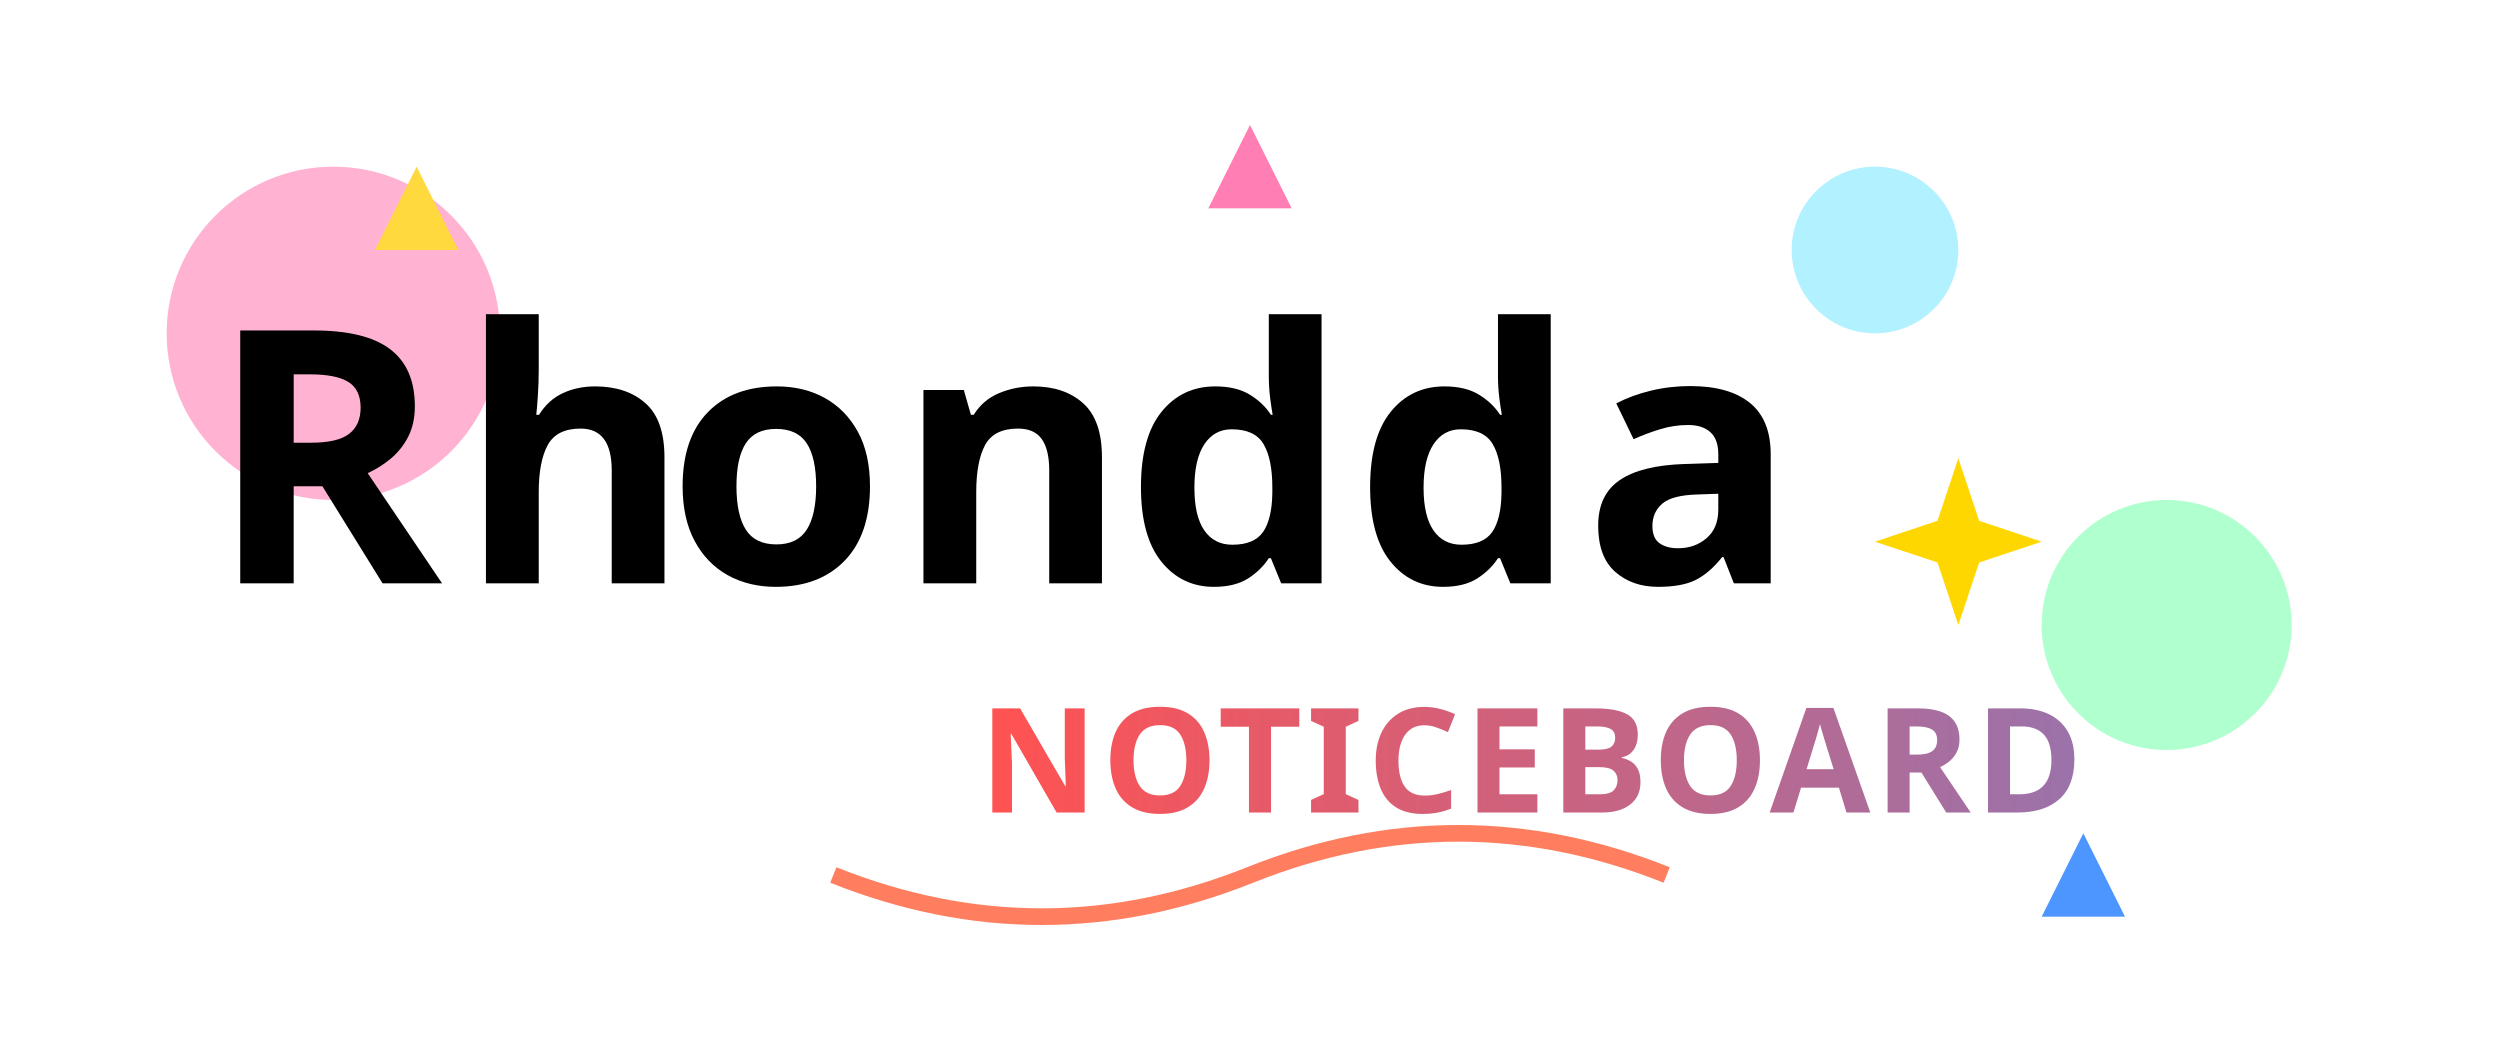
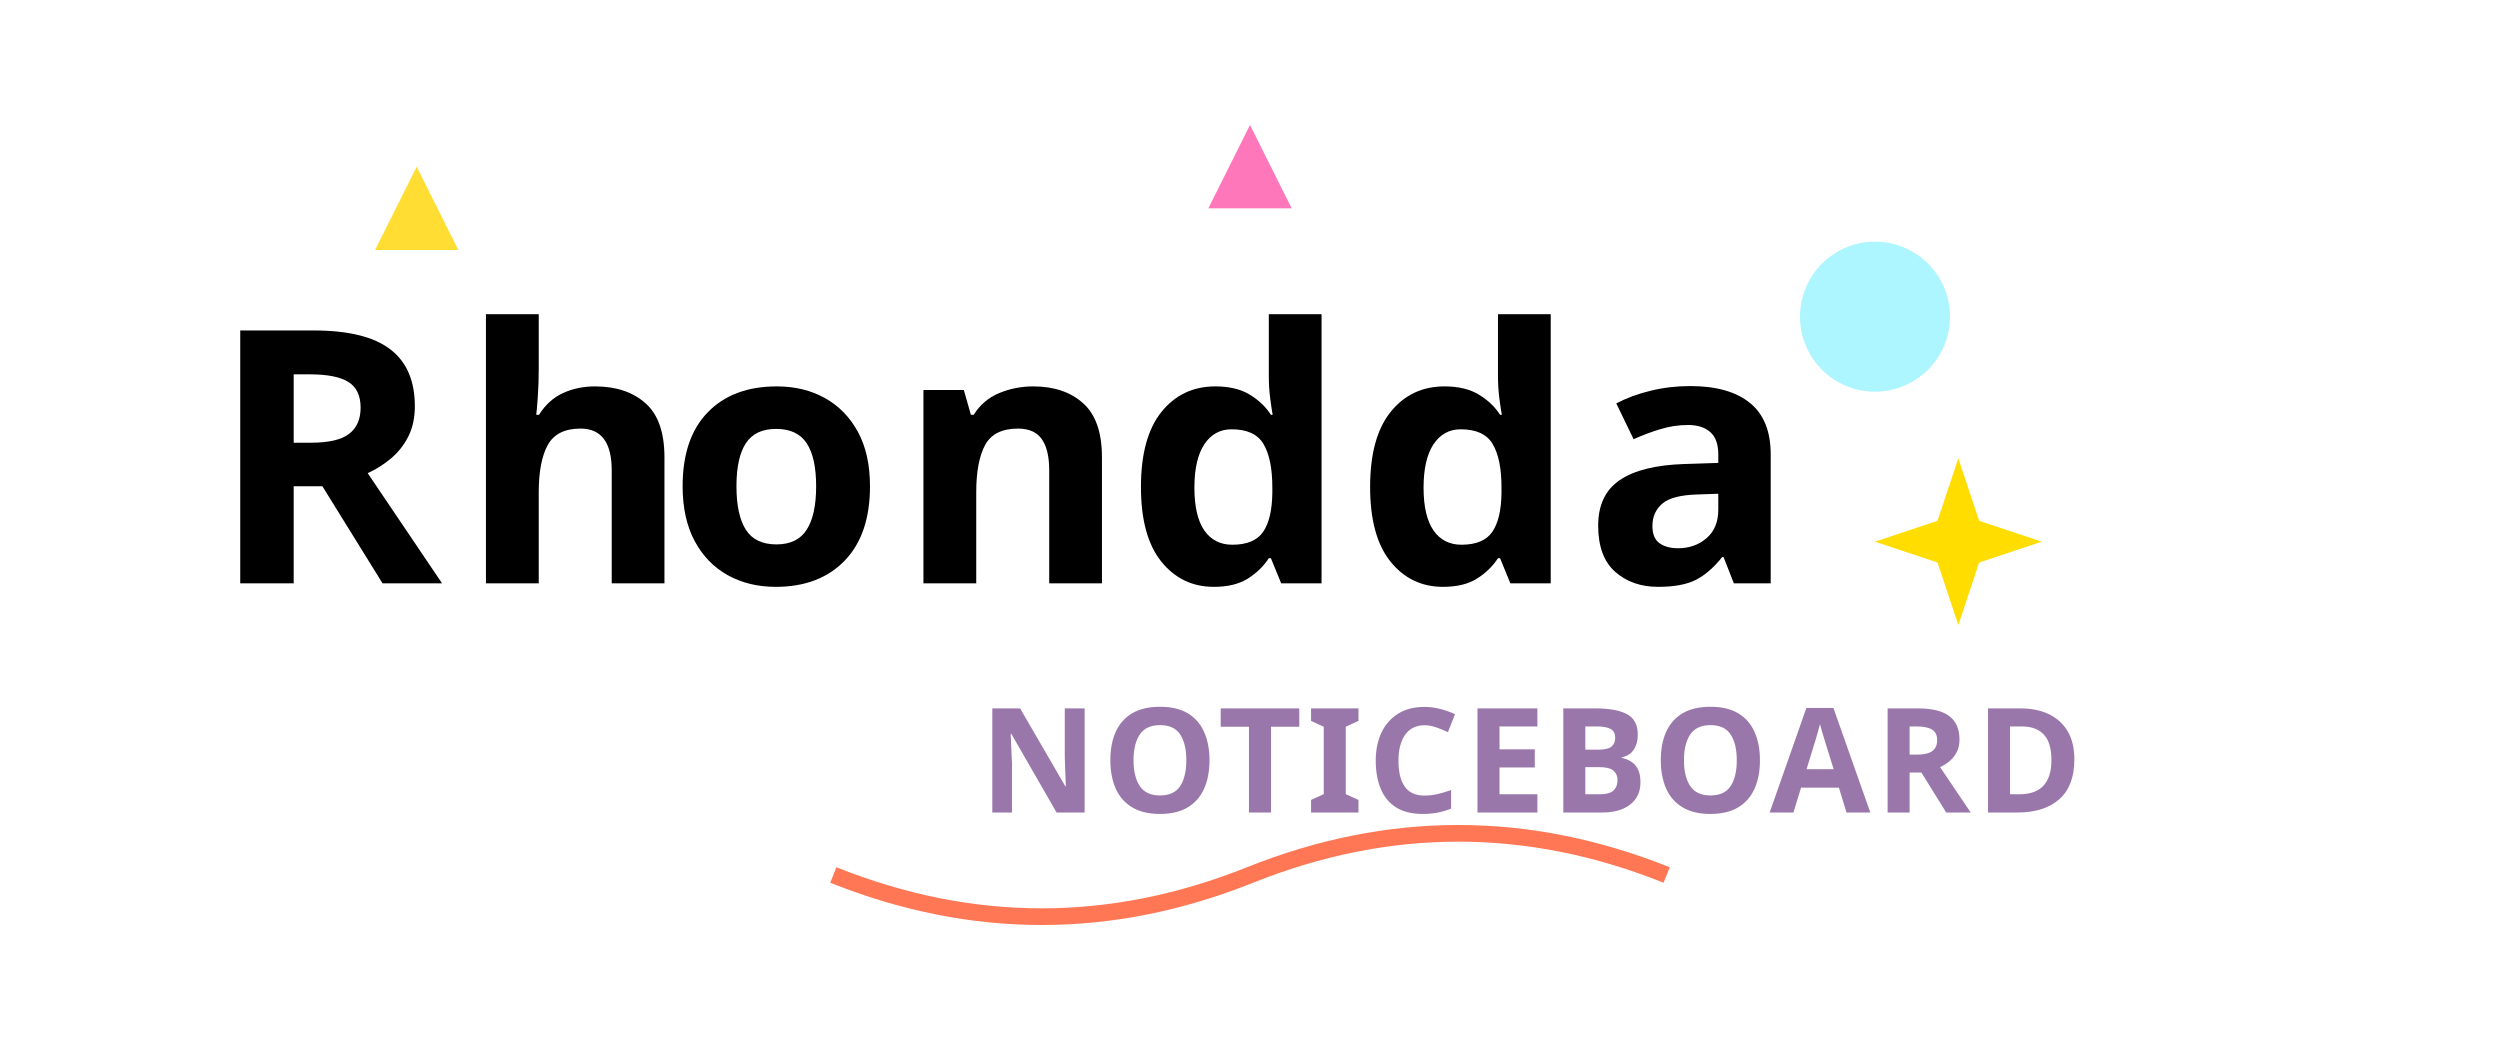
<svg xmlns="http://www.w3.org/2000/svg" width="600" height="250" viewBox="0 0 600 250" role="img" aria-label="Rhondda Noticeboard logo">
-   <defs>
-     <linearGradient id="rainbowGradient" x1="0%" y1="0%" x2="100%" y2="0%">
-       <stop offset="0%" stop-color="#FF5252">
-         <animate attributeName="stop-color" values="#FF5252;#FFD93D;#6BCB77;#4D96FF;#9B72AA;#FF5252" dur="6s" repeatCount="indefinite" />
-       </stop>
-       <stop offset="100%" stop-color="#9B72AA" />
-     </linearGradient>
-   </defs>
-   <circle cx="80" cy="80" r="40" fill="#FF7EB3" opacity="0.6">
-     <animateTransform attributeName="transform" type="translate" values="0,0;0,-12;0,0" dur="3s" repeatCount="indefinite" />
-   </circle>
-   <circle cx="520" cy="150" r="30" fill="#7AFFAF" opacity="0.6">
-     <animateTransform attributeName="transform" type="translate" values="0,0;0,-10;0,0" dur="2.5s" repeatCount="indefinite" />
-   </circle>
-   <circle cx="450" cy="60" r="20" fill="#7EE8FF" opacity="0.6">
-     <animateTransform attributeName="transform" type="translate" values="0,0;0,-8;0,0" dur="2s" repeatCount="indefinite" />
-   </circle>
-   <g font-family="Arial Rounded MT Bold, sans-serif" font-weight="900" font-size="85" letter-spacing="-2">
-     <text x="50" y="140">R
-       <animate attributeName="fill" values="#FF5252;#FFD93D;#6BCB77;#4D96FF;#9B72AA;#FF5252" dur="6s" repeatCount="indefinite" />
-     </text>
-     <text x="110" y="140">h
-       <animate attributeName="fill" values="#FF7E5F;#FEB47B;#FFD93D;#6BCB77;#4D96FF;#9B72AA;#FF7E5F" dur="6s" repeatCount="indefinite" />
-     </text>
-     <text x="160" y="140">o
-       <animate attributeName="fill" values="#FEB47B;#FFD93D;#6BCB77;#4D96FF;#9B72AA;#FF5252;#FEB47B" dur="6s" repeatCount="indefinite" />
-     </text>
-     <text x="215" y="140">n
-       <animate attributeName="fill" values="#FFD93D;#6BCB77;#4D96FF;#9B72AA;#FF5252;#FF7E5F;#FFD93D" dur="6s" repeatCount="indefinite" />
-     </text>
-     <text x="270" y="140">d
-       <animate attributeName="fill" values="#6BCB77;#4D96FF;#9B72AA;#FF5252;#FF7E5F;#FEB47B;#6BCB77" dur="6s" repeatCount="indefinite" />
-     </text>
-     <text x="325" y="140">d
-       <animate attributeName="fill" values="#4D96FF;#9B72AA;#FF5252;#FF7E5F;#FEB47B;#FFD93D;#4D96FF" dur="6s" repeatCount="indefinite" />
-     </text>
-     <text x="380" y="140">a
-       <animate attributeName="fill" values="#9B72AA;#FF5252;#FF7E5F;#FEB47B;#FFD93D;#6BCB77;#9B72AA" dur="6s" repeatCount="indefinite" />
-     </text>
+   <style>
+     .t { font-family: Arial Rounded MT Bold, sans-serif; font-weight: 900; }
+     .r { animation: c 6s infinite; }
+     .b { animation: f 3s infinite ease-in-out; }
+     @keyframes c {
+       0%, 100% { fill: #f52; } 20% { fill: #fd3; } 40% { fill: #6cb; } 60% { fill: #49f; } 80% { fill: #97a; }
+     }
+     @keyframes f { 0%, 100% { transform: translateY(0); } 50% { transform: translateY(-10px); } }
+     @keyframes s { 0%, 100% { opacity: 1; } 50% { opacity: 0.3; } }
+   </style>
+   <circle cx="450" cy="76" r="18" fill="#7ef" opacity="0.6" class="b" style="animation-duration:2s" />
+   <g class="t r" font-size="85" letter-spacing="-2">
+     <text x="50" y="140">R</text>
+     <text x="110" y="140" style="animation-delay:-1s">h</text>
+     <text x="160" y="140" style="animation-delay:-2s">o</text>
+     <text x="215" y="140" style="animation-delay:-3s">n</text>
+     <text x="270" y="140" style="animation-delay:-4s">d</text>
+     <text x="325" y="140" style="animation-delay:-5s">d</text>
+     <text x="380" y="140" style="animation-delay:-6s">a</text>
  </g>
-   <text x="235" y="195" font-family="Arial Rounded MT Bold, sans-serif" font-weight="900" font-size="35" fill="url(#rainbowGradient)" letter-spacing="1">
-     NOTICEBOARD
-   </text>
-   <path d="M470 110 L475 125 L490 130 L475 135 L470 150 L465 135 L450 130 L465 125 Z" fill="#FFD700">
-     <animate attributeName="opacity" values="1;0.3;1" dur="2s" repeatCount="indefinite" />
-   </path>
-   <polygon points="100,40 110,60 90,60" fill="#FFD93D">
-     <animate attributeName="opacity" values="1;0;1" dur="3s" repeatCount="indefinite" />
-   </polygon>
-   <polygon points="500,200 510,220 490,220" fill="#4D96FF">
-     <animate attributeName="opacity" values="1;0;1" dur="2.5s" repeatCount="indefinite" />
-   </polygon>
-   <polygon points="300,30 310,50 290,50" fill="#FF7EB3">
-     <animate attributeName="opacity" values="1;0;1" dur="2s" repeatCount="indefinite" />
-   </polygon>
-   <path d="M200 210 Q250 230 300 210 T400 210" stroke="#FF7E5F" stroke-width="4" fill="none">
-     <animate attributeName="d" values="M200 210 Q250 230 300 210 T400 210; M200 210 Q250 190 300 210 T400 210; M200 210 Q250 230 300 210 T400 210" dur="4s" repeatCount="indefinite" />
+   <text x="235" y="195" class="t" font-size="35" fill="#97a" letter-spacing="1">NOTICEBOARD</text>
+   <path d="M470 110l5 15 15 5-15 5-5 15-5-15-15-5 15-5z" fill="#fd0" style="animation:s 2s infinite" />
+   <g style="animation:s 3s infinite">
+     <path d="M100 40l10 20h-20z" fill="#fd3" />
+     <path d="M300 30l10 20h-20z" fill="#f7b" style="animation-duration:2s" />
+   </g>
+   <path d="M200 210q50 20 100 0t100 0" stroke="#f75" stroke-width="4" fill="none">
+     <animate attributeName="d" values="M200 210q50 20 100 0t100 0; M200 210q50-20 100 0t100 0; M200 210q50 20 100 0t100 0" dur="4s" repeatCount="indefinite" />
  </path>
</svg>
